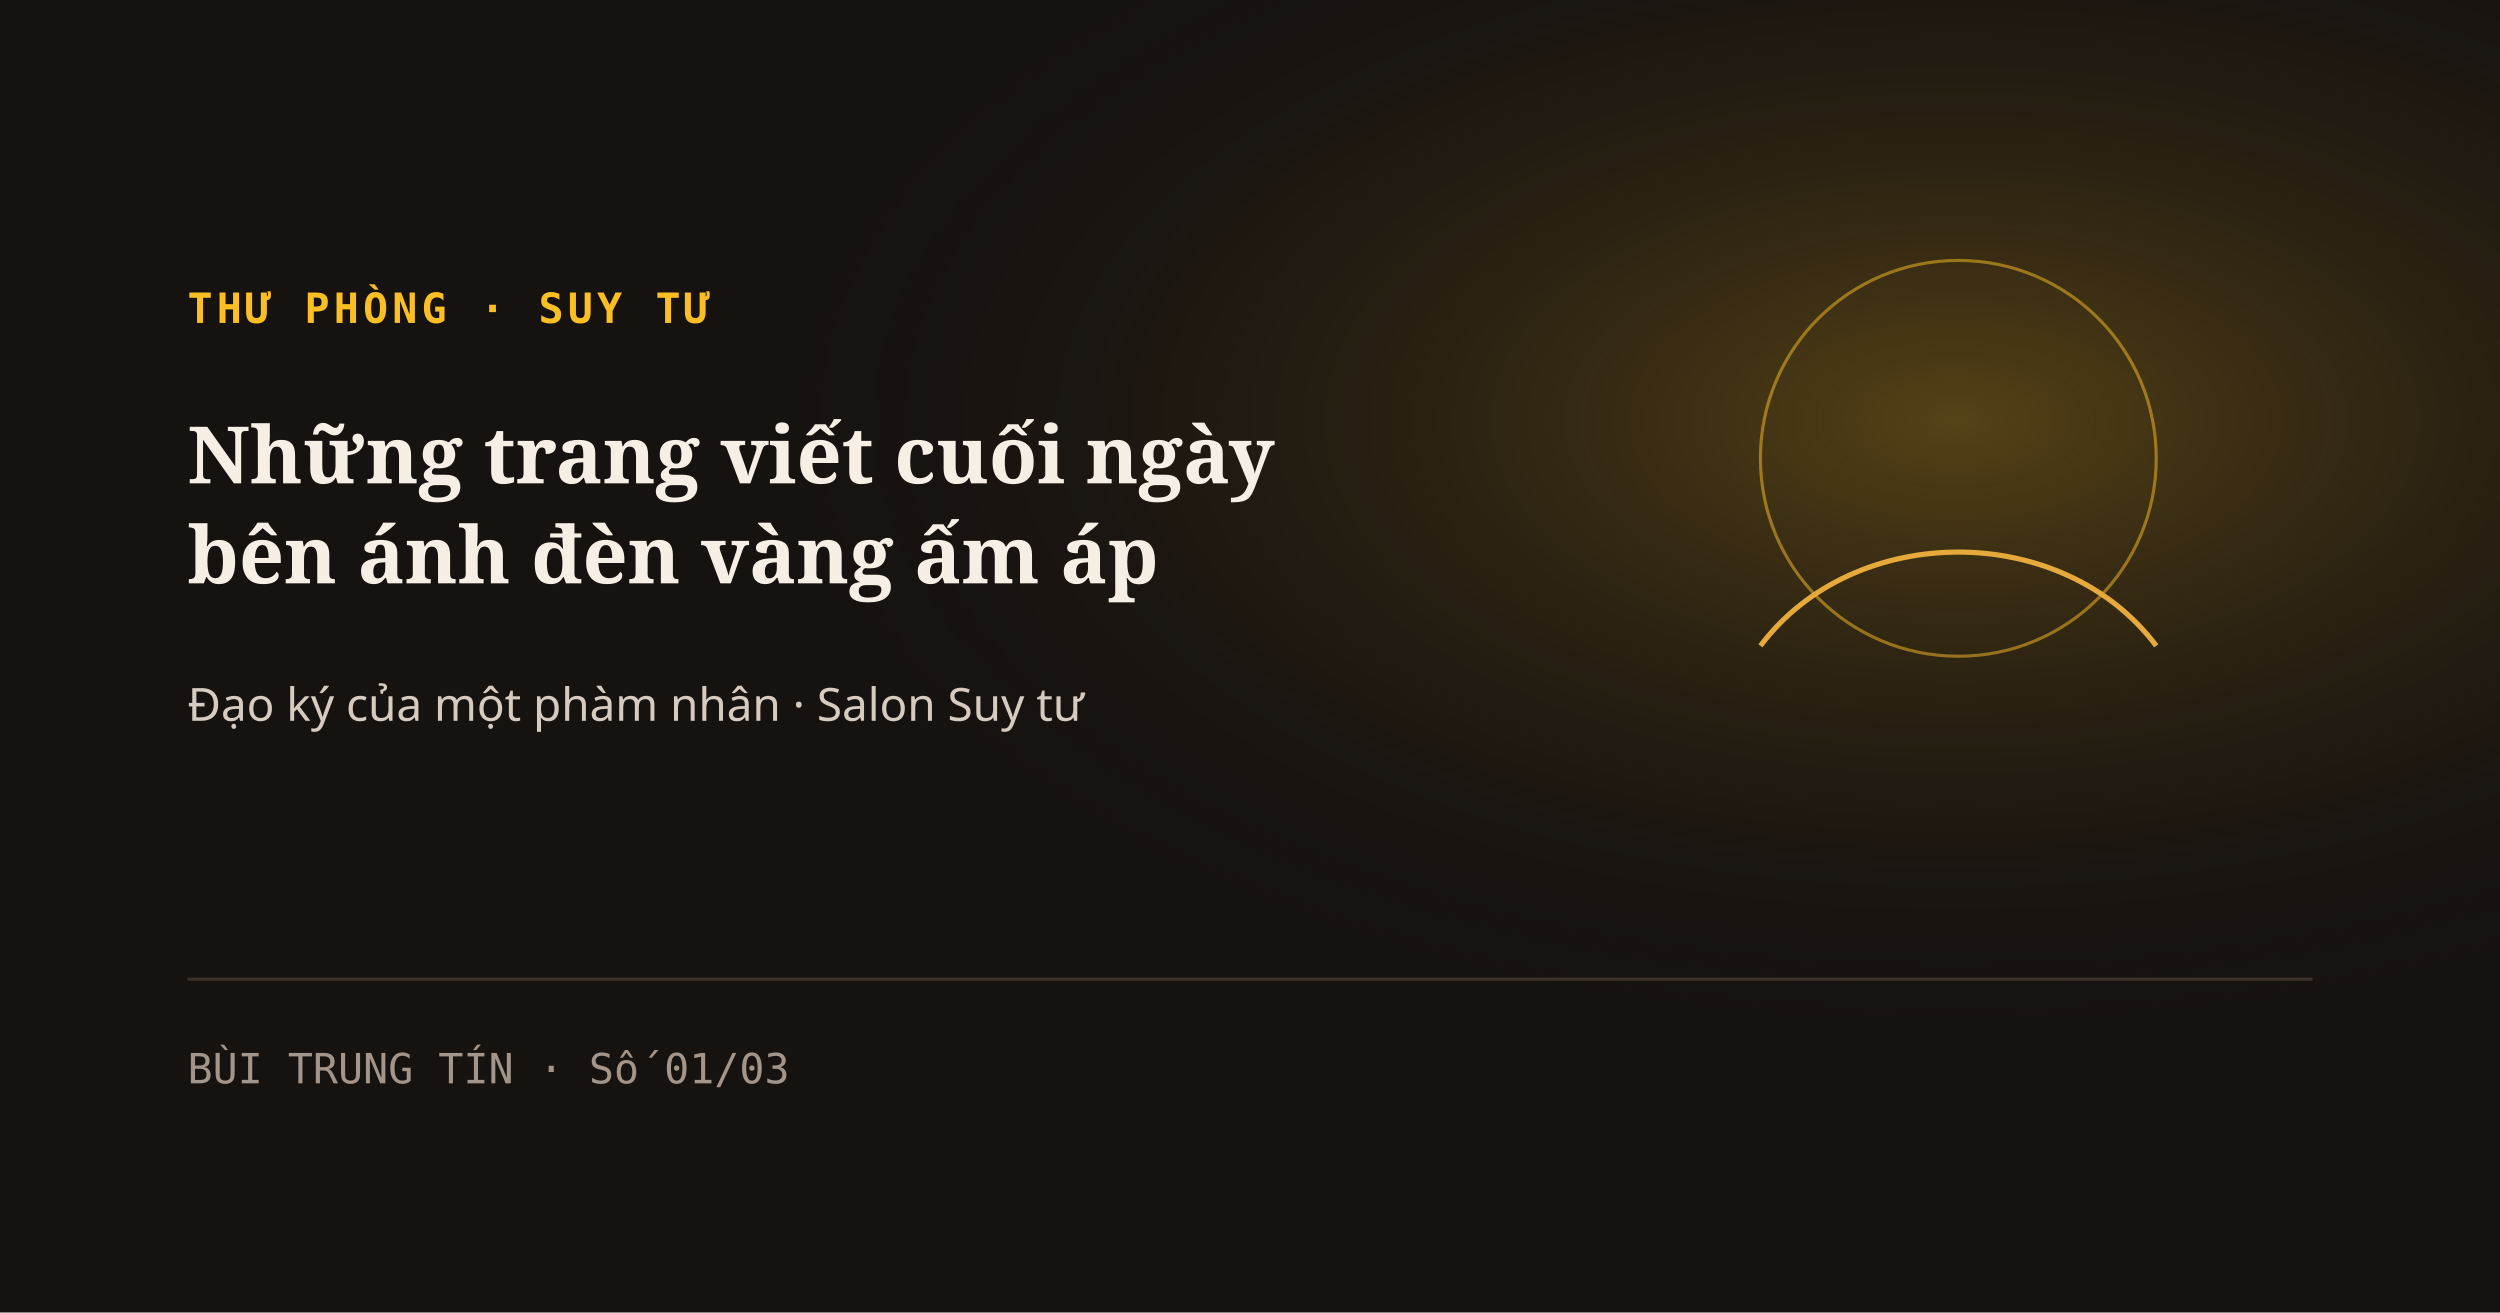
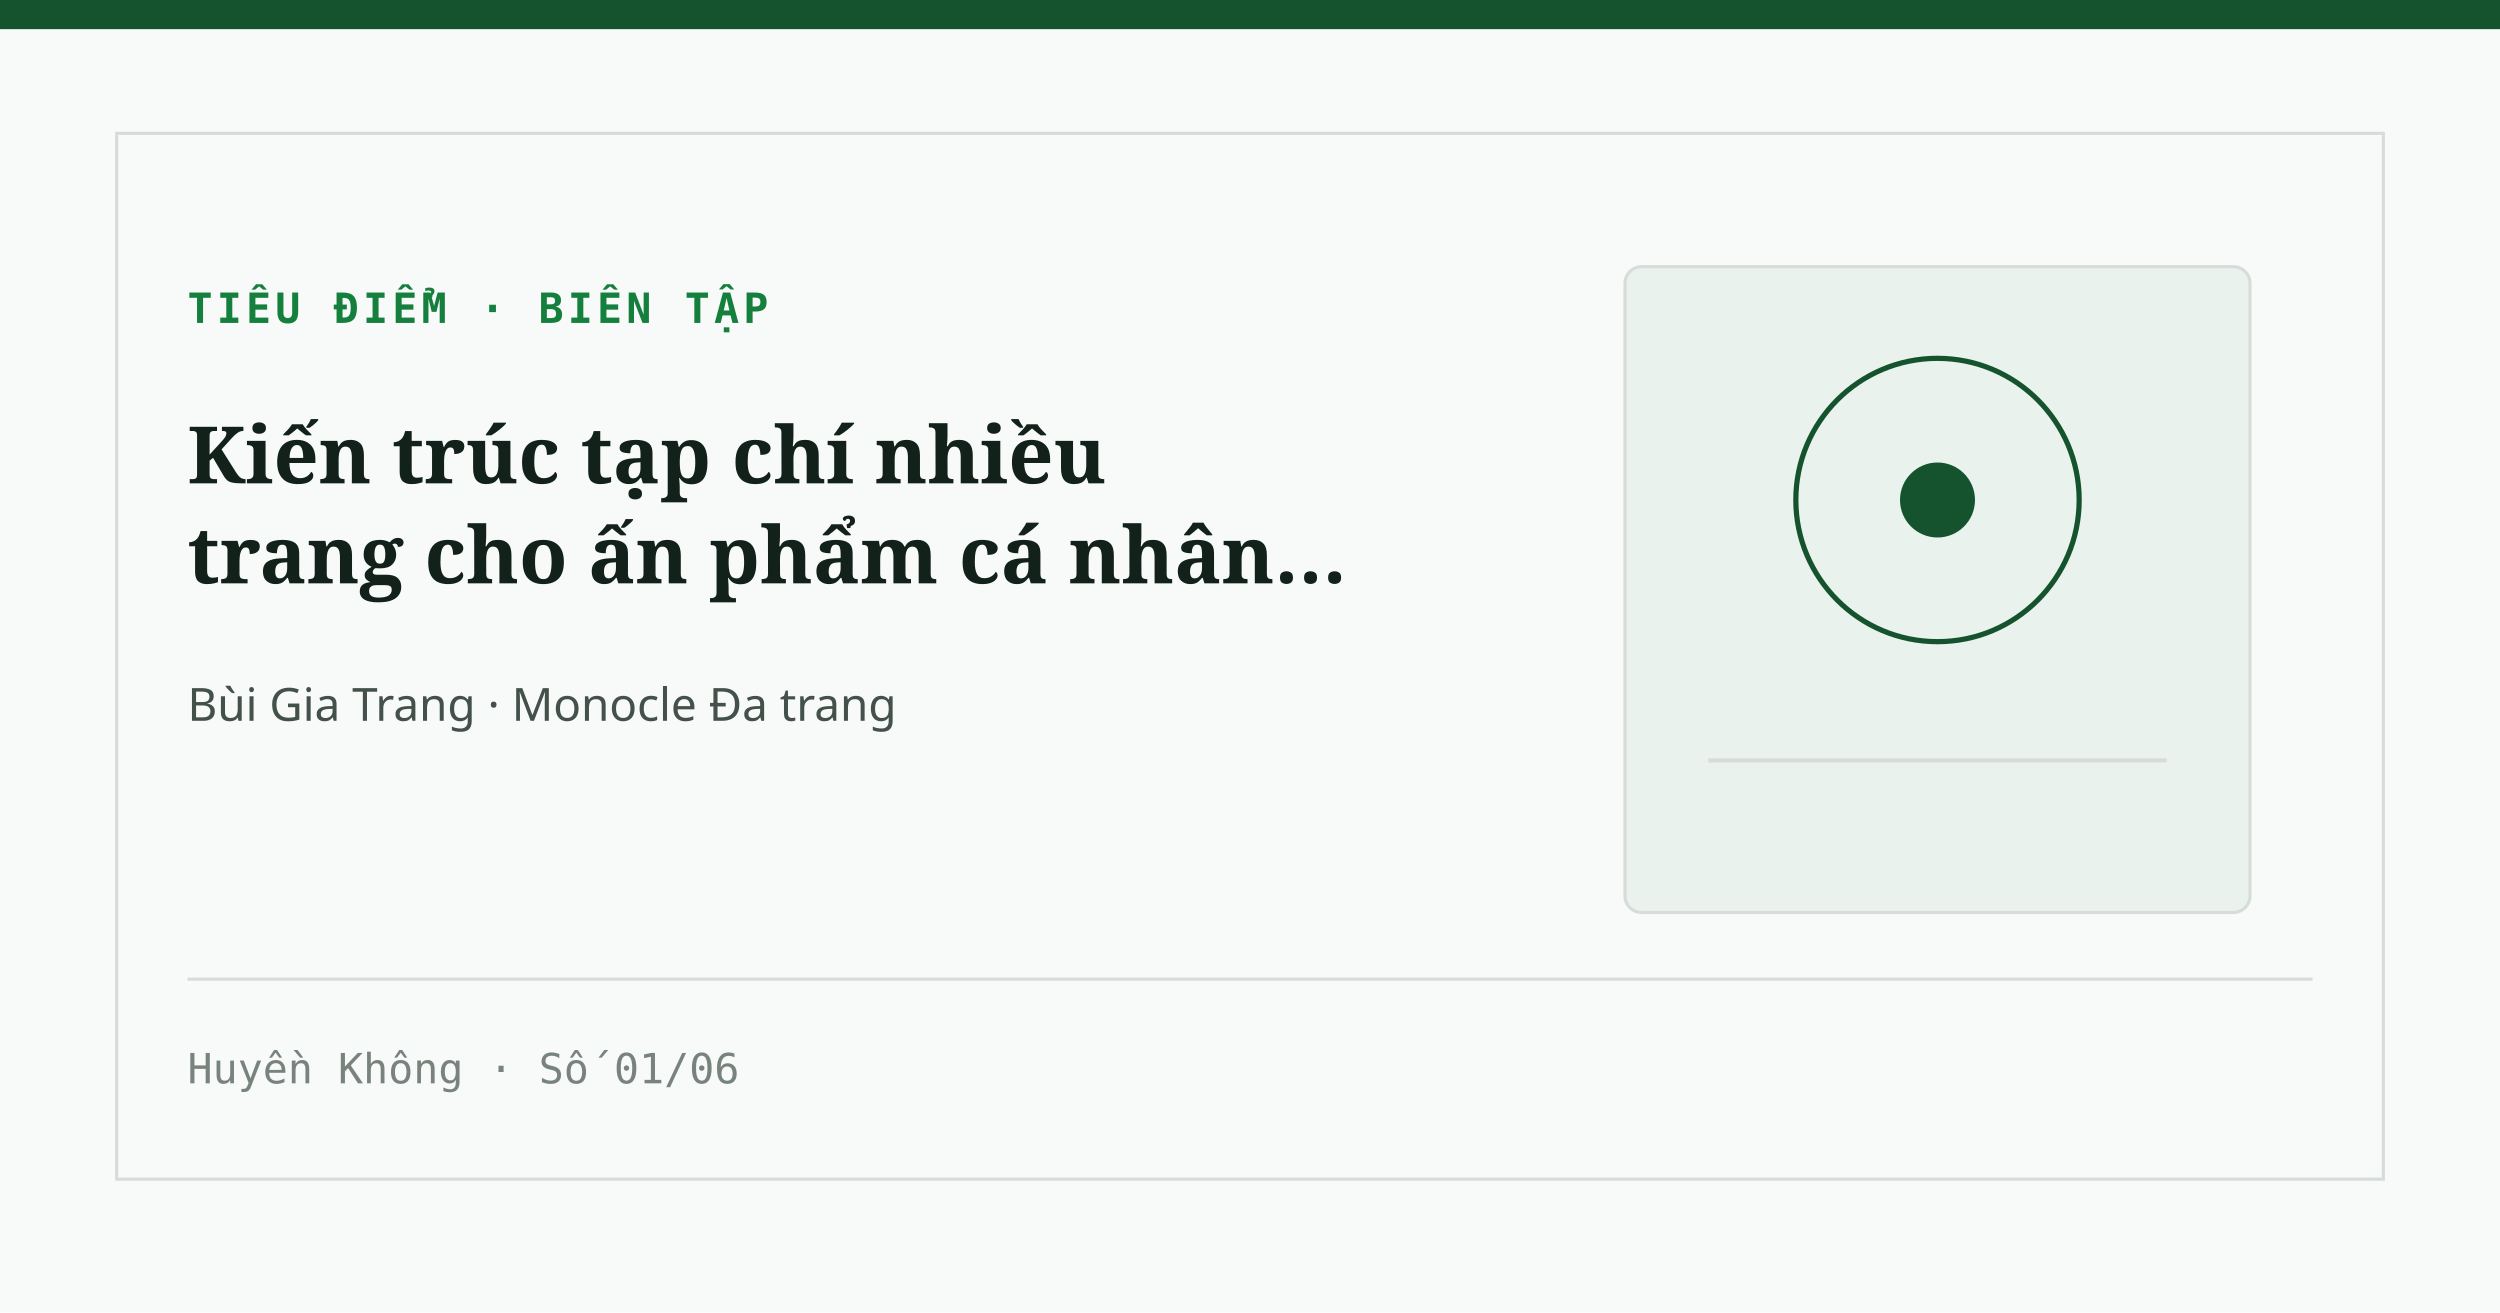
<svg xmlns="http://www.w3.org/2000/svg" width="1200" height="630" viewBox="0 0 1200 630" fill="none">
-   <rect width="1200" height="630" fill="#161210" />
-   <radialGradient id="lamp-1" cx="78%" cy="32%" r="48%">
-     <stop offset="0%" stop-color="#FBBF24" stop-opacity="0.28" />
-     <stop offset="100%" stop-color="#161210" stop-opacity="0" />
-   </radialGradient>
-   <rect width="1200" height="630" fill="url(#lamp-1)" />
-   <circle cx="940" cy="220" r="95" fill="none" stroke="#FBBF24" stroke-width="1.5" opacity="0.5" />
-   <path d="M845 310 C890 250, 990 250, 1035 310" fill="none" stroke="#E5A93C" stroke-width="2.5" />
-   <text x="90" y="155" font-family="monospace" font-size="20" font-weight="700" letter-spacing="2" fill="#FBBF24">THƯ PHÒNG · SUY TƯ</text>
-   <text x="90" y="232" font-family="Georgia, serif" font-weight="700" font-size="38" fill="#F5EFE6">
-     <tspan x="90" dy="0">Những trang viết cuối ngày</tspan>
-     <tspan x="90" dy="48">bên ánh đèn vàng ấm áp</tspan>
+   <rect width="1200" height="630" fill="#F7FAF8" />
+   <rect x="0" y="0" width="1200" height="14" fill="#14532D" />
+   <rect x="56" y="64" width="1088" height="502" fill="none" stroke="#D7DCD9" stroke-width="1.5" />
+   <rect x="780" y="128" width="300" height="310" rx="8" fill="#EAF2ED" stroke="#D7DCD9" stroke-width="1.5" />
+   <circle cx="930" cy="240" r="68" fill="none" stroke="#14532D" stroke-width="2.5" />
+   <circle cx="930" cy="240" r="18" fill="#14532D" />
+   <line x1="820" y1="365" x2="1040" y2="365" stroke="#D7DCD9" stroke-width="2" />
+   <text x="90" y="155" font-family="monospace" font-size="20" font-weight="700" letter-spacing="2" fill="#15803D">TIÊU ĐIỂM · BIÊN TẬP</text>
+   <text x="90" y="232" font-family="Georgia, serif" font-weight="700" font-size="38" fill="#122119">
+     <tspan x="90" dy="0">Kiến trúc tạp chí nhiều</tspan>
+     <tspan x="90" dy="48">trang cho ấn phẩm cá nhân…</tspan>
  </text>
-   <text x="90" y="346" font-family="sans-serif" font-size="22" fill="#D6CBC0">Đạo ký của một phàm nhân · Salon Suy tư</text>
-   <line x1="90" y1="470" x2="1110" y2="470" stroke="#3B312B" stroke-width="1.5" />
-   <text x="90" y="520" font-family="monospace" font-size="20" fill="#A39589">BÙI TRUNG TÍN · Số 01/03</text>
+   <text x="90" y="346" font-family="sans-serif" font-size="22" fill="#44514A">Bùi Gia Trang · Monocle Đa trang</text>
+   <line x1="90" y1="470" x2="1110" y2="470" stroke="#D7DCD9" stroke-width="1.5" />
+   <text x="90" y="520" font-family="monospace" font-size="20" fill="#79837D">Huyền Không · Số 01/06</text>
</svg>
